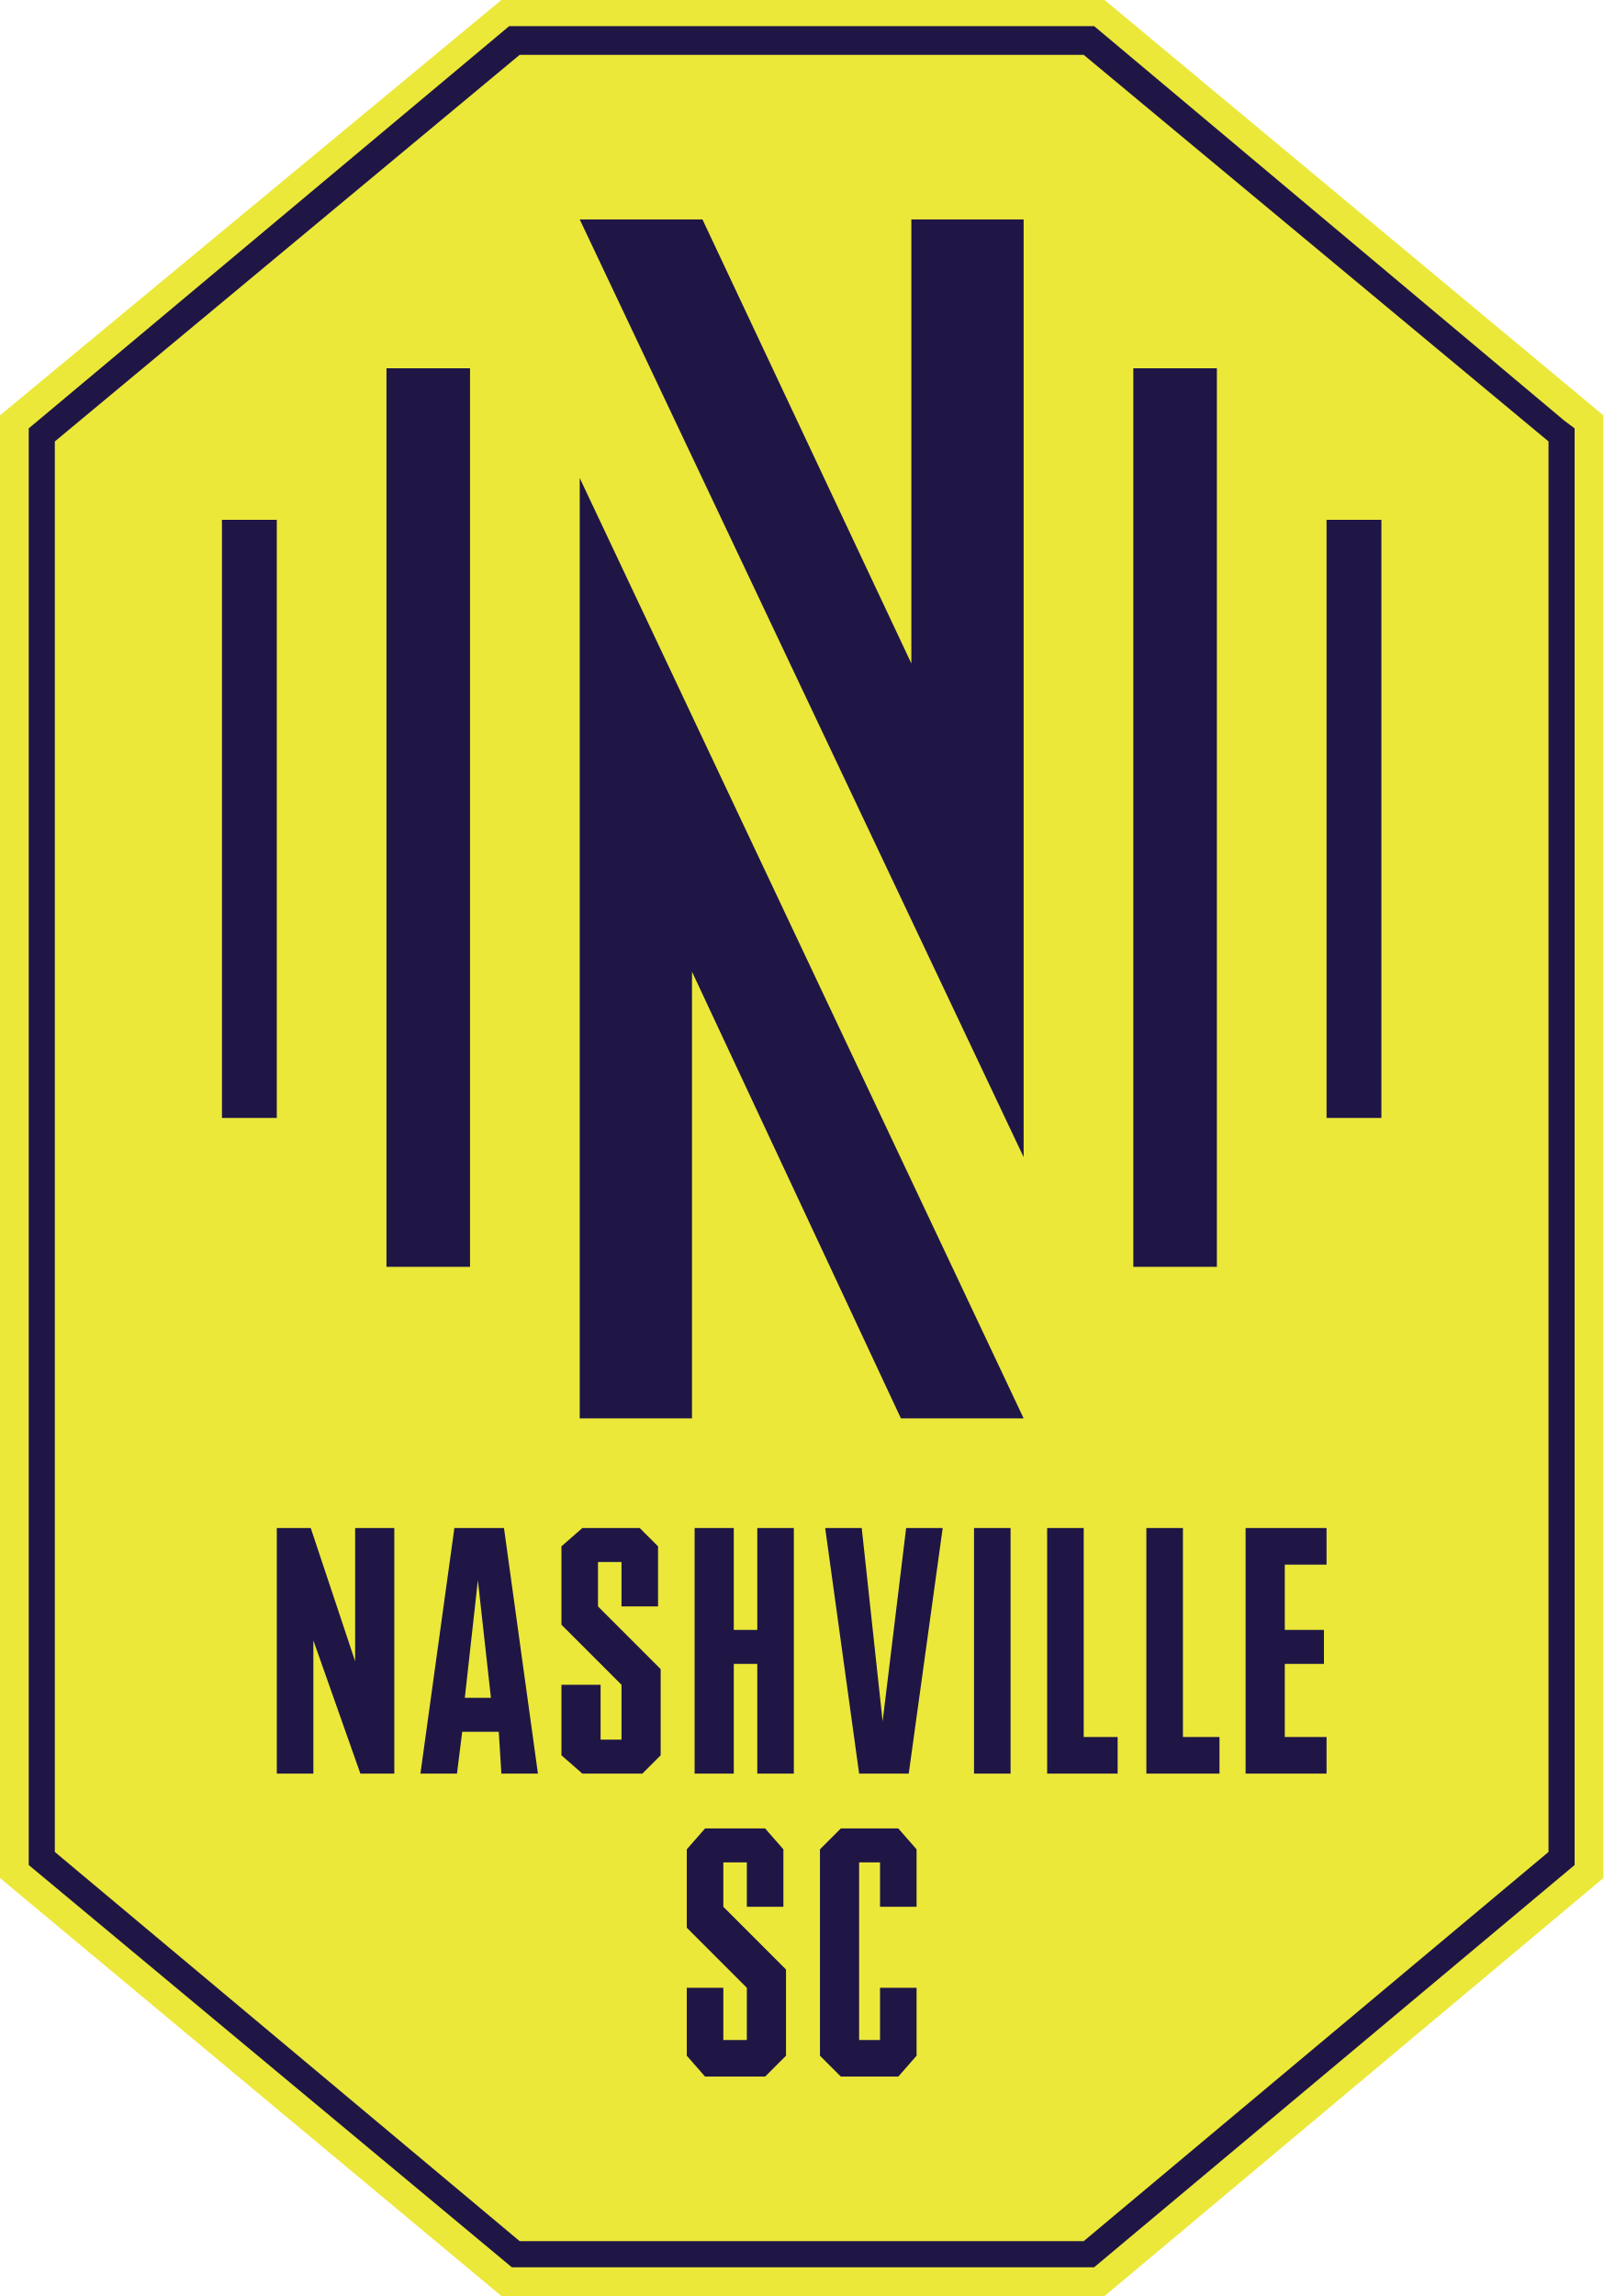
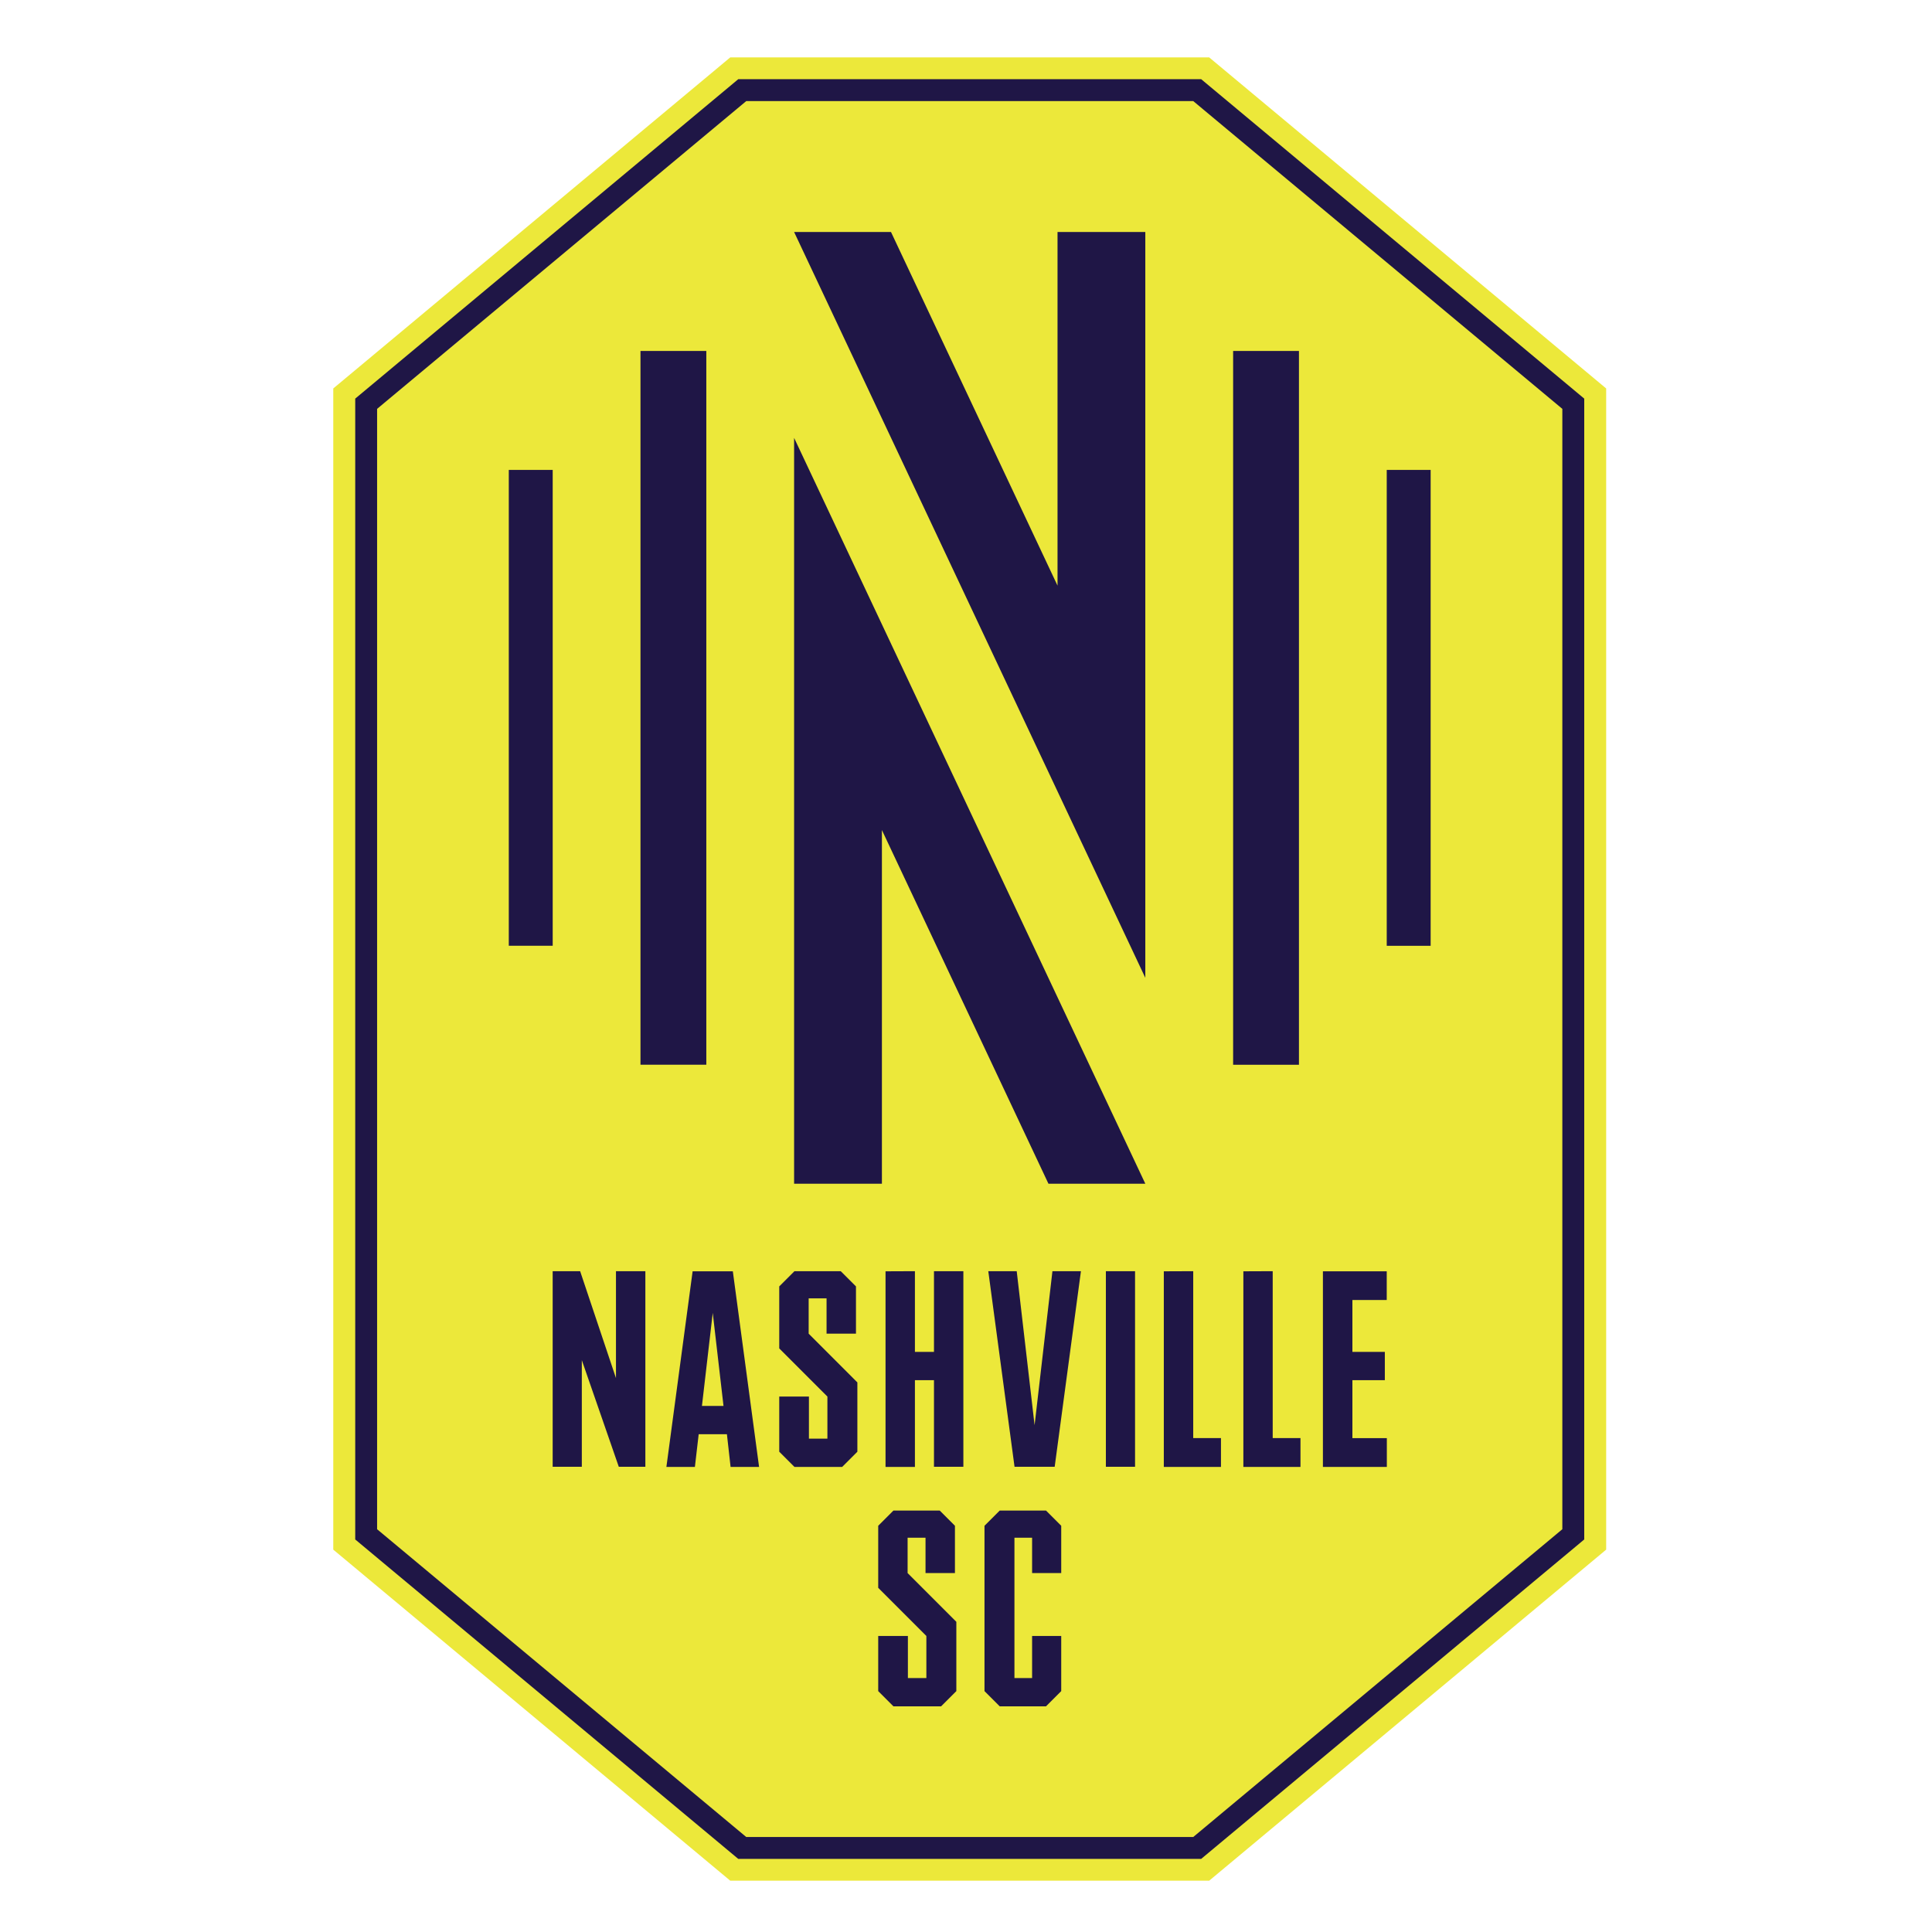
- <svg xmlns="http://www.w3.org/2000/svg" xmlns:xlink="http://www.w3.org/1999/xlink" viewBox="0 0 1000 1431.596">
-   <defs>
-     <path id="a" d="M11.3.6h61.4v87.9H11.3Z" />
-   </defs>
-   <clipPath id="b">
-     <use xlink:href="#a" width="100%" height="100%" overflow="visible" style="overflow:visible" />
-   </clipPath>
-   <path d="M30.5.6 11.3 16.5v56l19.2 16h23.1l19.1-16v-56L53.6.6Z" clip-path="url(#b)" style="fill:#ece83a" transform="translate(-184.04 -9.772)scale(16.28665)" />
-   <path d="m52.8 2.7 17.8 14.8v54L52.8 86.4H31.2L13.4 71.5v-54L31.2 2.7Zm.4-1.1H30.8L12.4 17v55l18.5 15.4h22.3L71.6 72V17l-.4-.3z" style="clip-path:url(#b);fill:#1f1646" transform="translate(-184.04 -9.772)scale(16.28665)" />
-   <path d="M37.8 54.9V37.8l8 17.1h4.7l-17-36v36zM46.2 9v17l-8-17h-4.7l17 35.9V9Zm-20.1 5.7h3.2v34.4h-3.2zm-6.3 5.8h2.1v22.9h-2.1zm34.9-5.8h3.2v34.4h-3.2zm7.4 5.8h2.1v22.9h-2.1ZM41.4 76 39 73.6v-1.7h.9v1.7h1.4v-2.2l-.7-.8h-2.3l-.7.8v3l2.3 2.3v2H39v-2h-1.4v2.6l.7.8h2.3l.8-.8zm1.3-4.6v7.9l.8.8h2.2l.7-.8v-2.6H45v2h-.8v-6.8h.8v1.7h1.4v-2.2l-.7-.8h-2.2zm-6.1-6.9-2.4-2.4v-1.7h.9v1.7h1.4v-2.3l-.7-.7h-2.2l-.8.7v3l2.3 2.3v2.1h-.8v-2.1h-1.5v2.7l.8.7h2.3l.7-.7zm-13.4-5.4 1.7 5.1v-5.1h1.5v9.4h-1.3l-1.8-5.1v5.1h-1.4v-9.4zm16.2 0V63h.9v-3.9h1.4v9.4h-1.4v-4.2h-.9v4.2h-1.5v-9.4zm4.9 0 .8 7.4.9-7.4h1.4l-1.3 9.4h-1.9l-1.3-9.4zm4.3 0H50v9.4h-1.4zm4.2 0v8h1.3v1.4h-2.7v-9.4zm3.8 0v8H58v1.4h-2.8v-9.4zm5.5 1.4h-1.6V63H62v1.3h-1.5v2.8h1.6v1.4H59v-9.4h3.1zm-31.6 8h1.4l-1.3-9.4h-1.9l-1.3 9.4h1.4l.2-1.6h1.4zm-1.4-2.9.5-4.5.5 4.5z" style="clip-path:url(#b);fill:#1f1646" transform="translate(-184.04 -9.772)scale(16.28665)" />
+ <svg xmlns="http://www.w3.org/2000/svg" data-name="Layer 1" viewBox="0 0 800 800">
+   <path d="M500.69 23.76h-198.3L138 160.85v480.82l164.39 137.09h198.3l164.39-137.09V160.85z" style="fill:#ece83a" />
+   <path d="M494.1 41.86 646.93 169.3v463.92L494.1 760.66H309L156.15 633.22V169.3L309 41.86zm3.28-9.07H305.7L147.09 165.06v472.4L305.7 769.73h191.68L656 637.46v-472.4l-3.26-2.72z" style="fill:#1f1646" />
+   <path d="M365.18 490.15V343.71l68.96 146.44h40.11L328.82 181.31v308.84zM437.9 96.06V242.5L368.94 96.06h-40.12l145.43 308.83V96.06zm-172.69 49.26h27.26v295.56h-27.26zm-54.53 49.26h18.18v197.04h-18.18zm327.19 246.31h-27.26V145.33h27.26zm54.53-49.26h-18.18V194.59h18.18zM396 671.56l-20.18-20.19v-14.63h7.42v14.63h12.18v-19.58l-6.3-6.3h-19.17l-6.3 6.3v25.69l19.94 19.94v17.42h-7.65v-17.42h-12.29v22.83l6.3 6.3h19.75l6.3-6.3zm11.66-39.77v68.46l6.3 6.3h19.17l6.3-6.3v-22.83h-12.06v17.42h-7.31v-58.1h7.31v14.63h12.06v-19.58l-6.3-6.3h-19.17zm-52.64-59.36-20.17-20.19v-14.62h7.41v14.62h12.18v-19.57l-6.31-6.3h-19.16l-6.3 6.3v25.68l19.94 19.94v17.42h-7.65v-17.42h-12.29v22.83l6.3 6.3h19.75l6.3-6.3zm-114.8-46.06 14.84 44.27v-44.27h12.17v81h-11l-15.31-44.16v44.16h-12.07v-81Zm138.63 0v33.41h7.89v-33.41h12.17v81h-12.17v-35.88h-7.89v35.93h-12.17v-81Zm42.15 0 7.4 63.78 7.39-63.78h11.8l-10.87 81H420.1l-10.87-81Zm49 0v81h-12.08v-81Zm24.09 0v69.11h11.49v11.94h-23.67v-81Zm32.91 0v69.11h11.5v11.94h-23.65v-81Zm47.22 11.94H560v21.47h13.43v11.71H560v24h14.26v11.94h-26.47v-81h26.43Zm-271.7 69.11h11.8l-10.87-81H286.8l-10.86 81h11.8l1.57-13.54H301Zm-11.86-25.25 4.47-38.53 4.46 38.53Z" style="fill:#1f1646" />
</svg>
